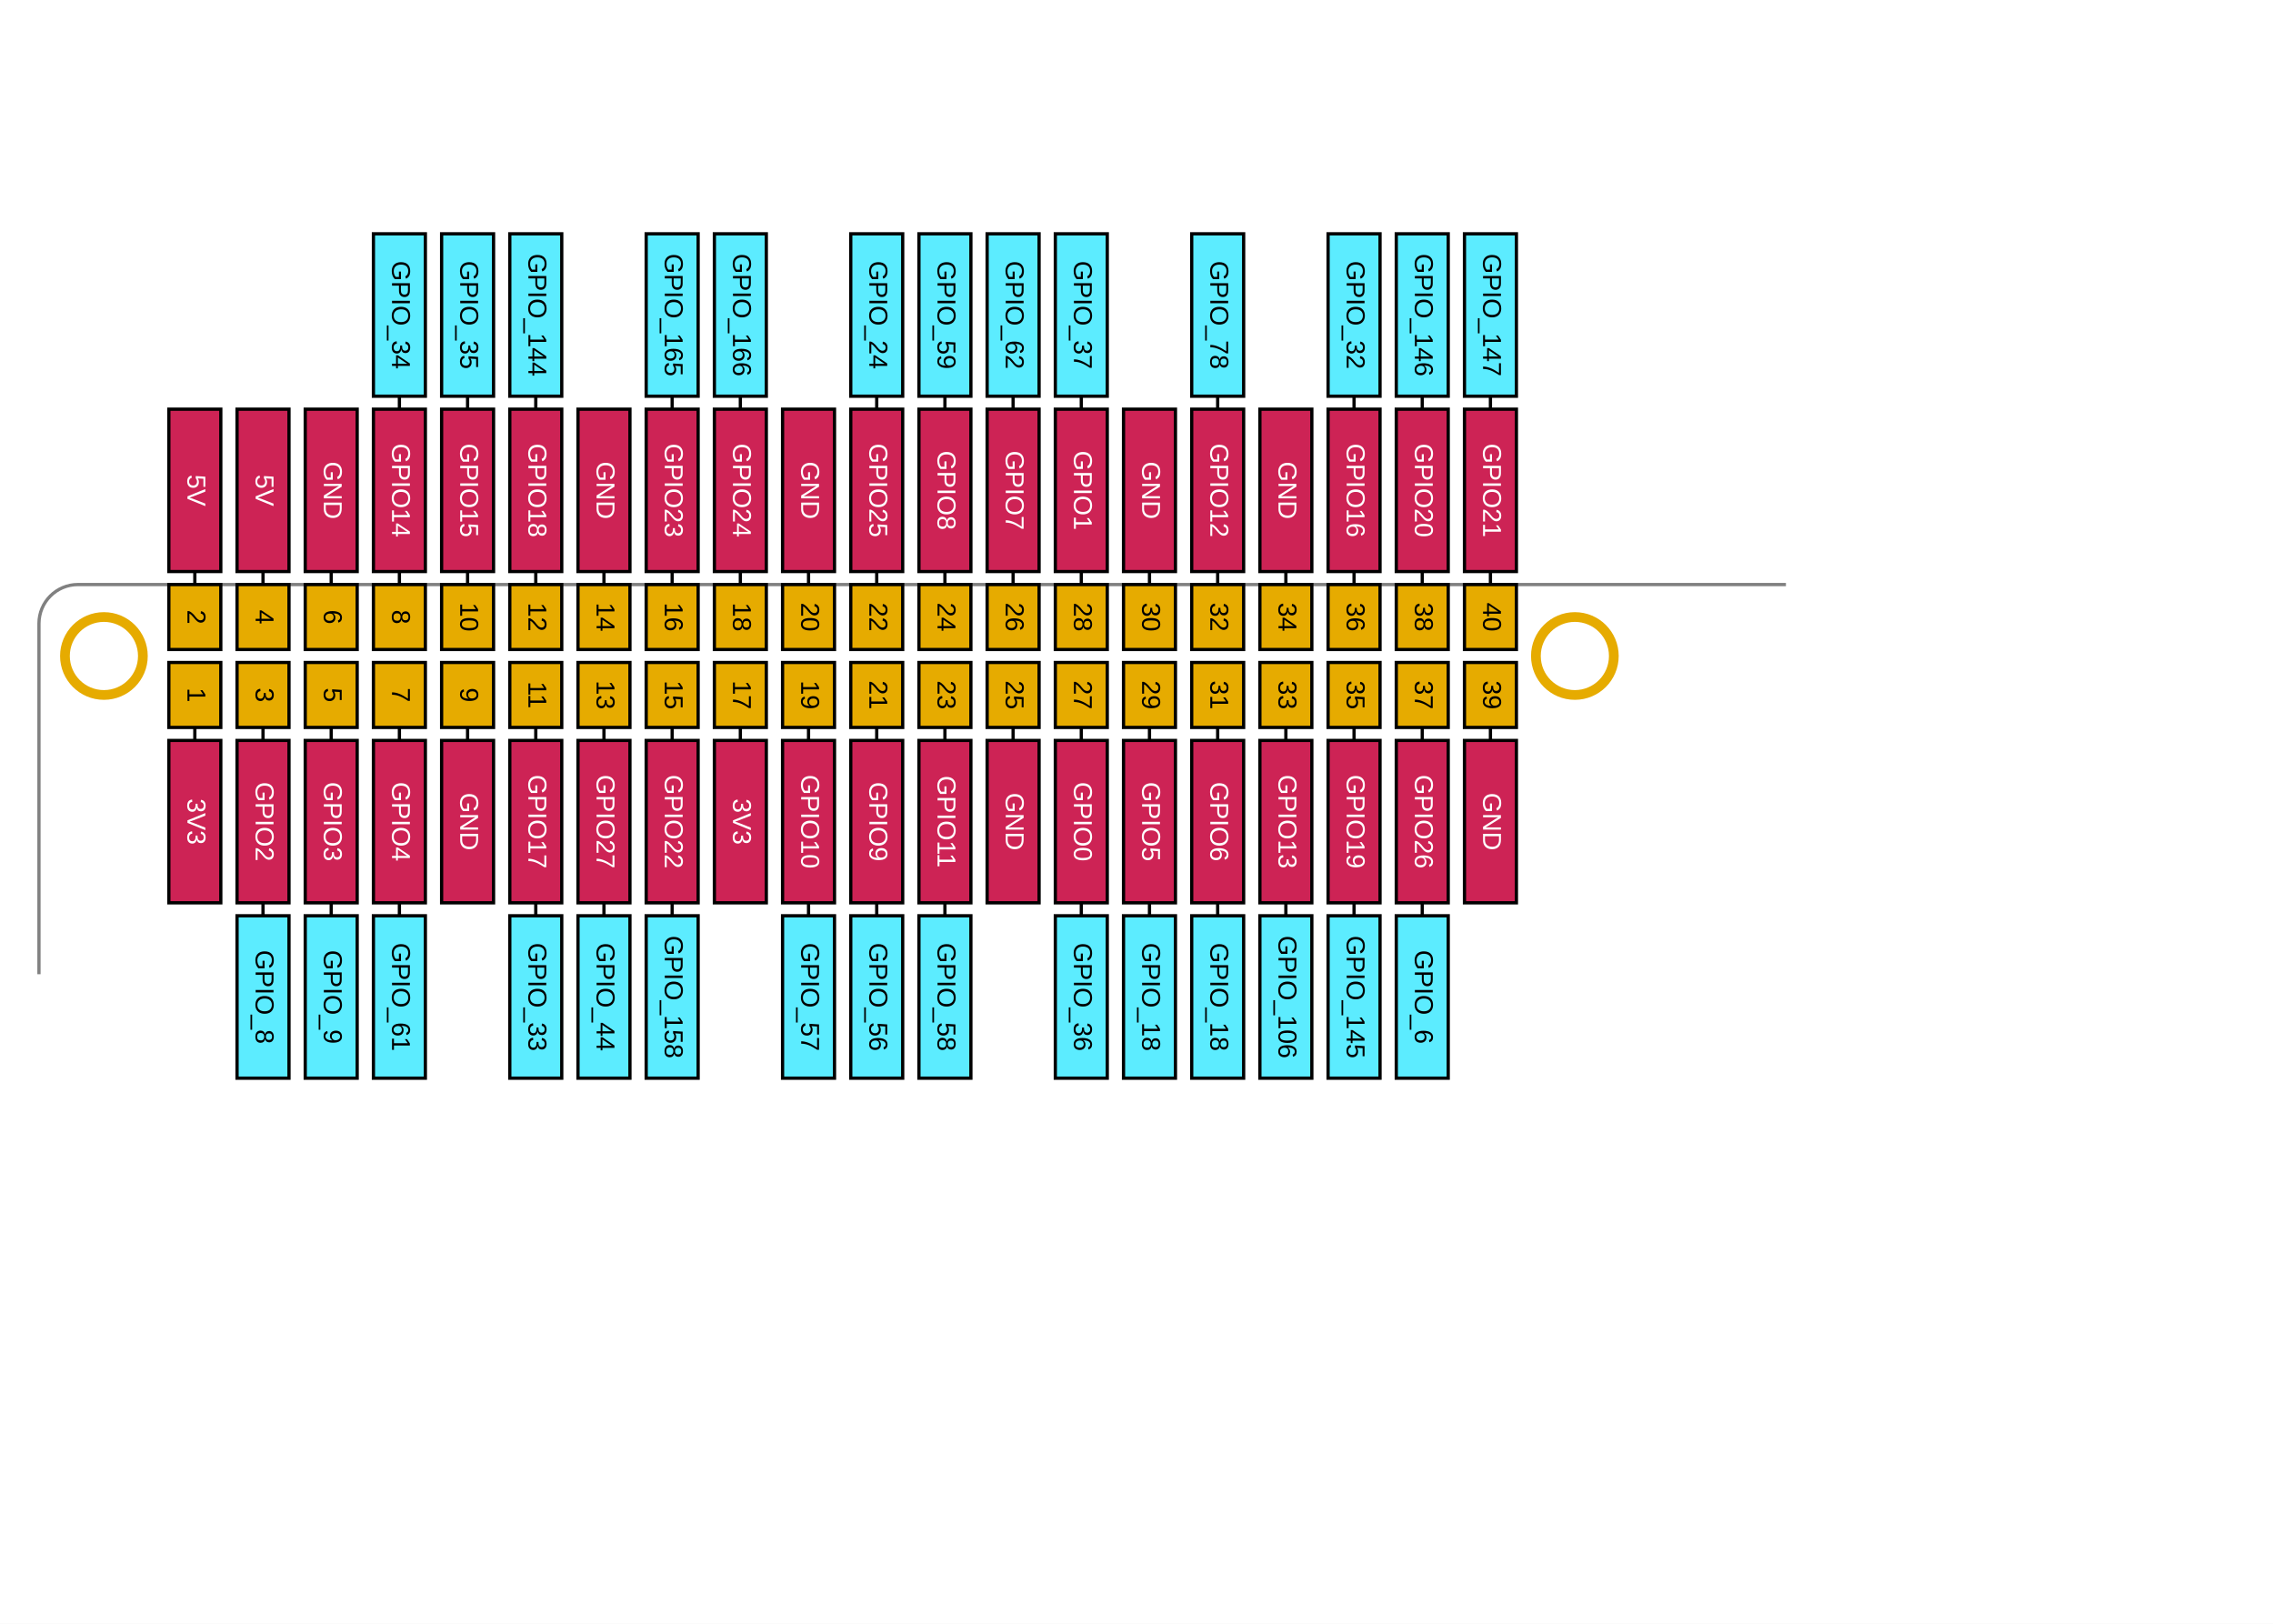
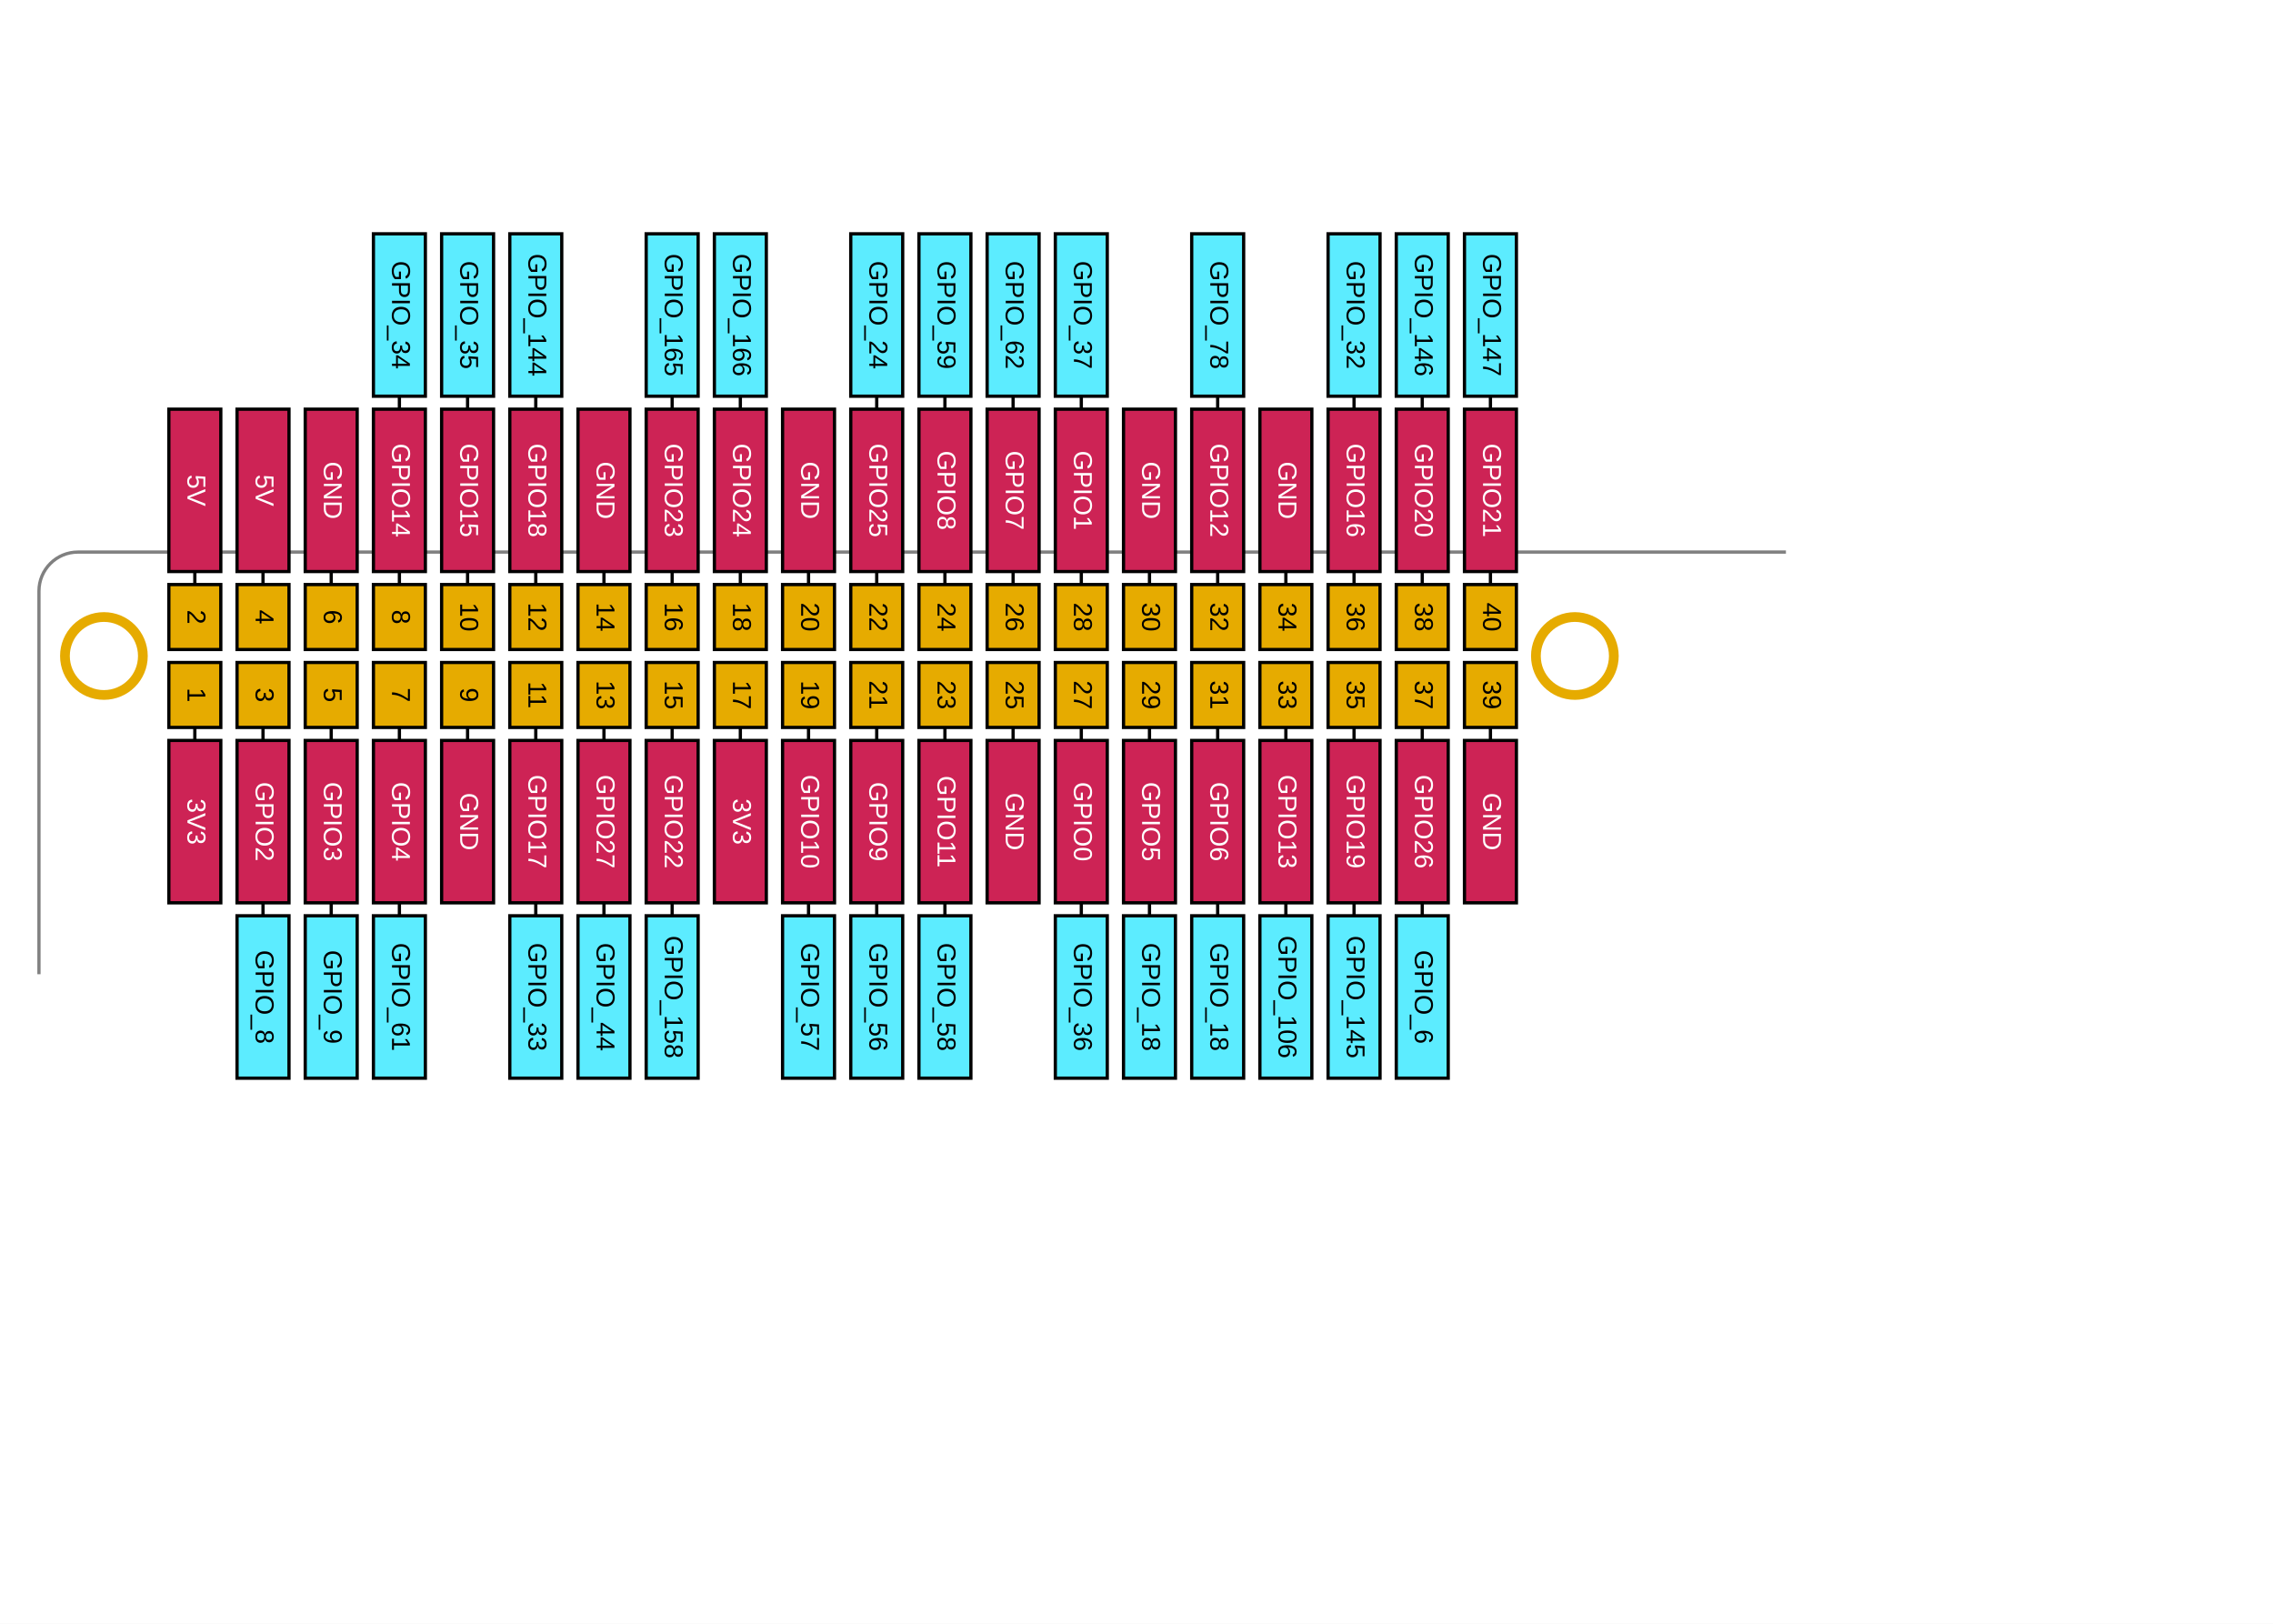
<svg xmlns="http://www.w3.org/2000/svg" width="700" height="500">
  <rect x="0" y="0" width="700" height="500" fill="white">
  </rect>
  <circle cx="32" cy="202" r="12" fill="white" stroke="#E6AB00" stroke-width="3">
  </circle>
  <circle cx="485" cy="202" r="12" fill="white" stroke="#E6AB00" stroke-width="3">
  </circle>
-   <path d="M12 300 L12 192 A12 12 0 0 1 24 180 L550 180" fill="none" stroke="#808080" stroke-width="1">
+   <path d="M12 300 L12 182 A12 12 0 0 1 24 170 L550 170" fill="none" stroke="#808080" stroke-width="1">
  </path>
  <g transform="translate(60,204) rotate(90) ">
    <line x1="0" y1="0" x2="0" y2="0" stroke="black" stroke-width="1">
    </line>
    <rect x="0" y="-8" width="20" height="16" stroke="black" fill="#E6AB00">
    </rect>
    <text x="10" y="0" text-anchor="middle" dominant-baseline="middle" font-family="Arial, Helvetica, sans-serif" font-size="8px" fill="black">
1    </text>
    <line x1="20" y1="0" x2="24" y2="0" stroke="black" stroke-width="1">
    </line>
    <rect x="24" y="-8" width="50" height="16" stroke="black" fill="#CD2355">
    </rect>
    <text x="49" y="0" text-anchor="middle" dominant-baseline="middle" font-family="Arial, Helvetica, sans-serif" font-size="8px" fill="white">
3V3    </text>
  </g>
  <g transform="translate(81,204) rotate(90) ">
    <line x1="0" y1="0" x2="0" y2="0" stroke="black" stroke-width="1">
    </line>
    <rect x="0" y="-8" width="20" height="16" stroke="black" fill="#E6AB00">
    </rect>
    <text x="10" y="0" text-anchor="middle" dominant-baseline="middle" font-family="Arial, Helvetica, sans-serif" font-size="8px" fill="black">
3    </text>
    <line x1="20" y1="0" x2="24" y2="0" stroke="black" stroke-width="1">
    </line>
    <rect x="24" y="-8" width="50" height="16" stroke="black" fill="#CD2355">
    </rect>
    <text x="49" y="0" text-anchor="middle" dominant-baseline="middle" font-family="Arial, Helvetica, sans-serif" font-size="8px" fill="white">
GPIO2    </text>
    <line x1="74" y1="0" x2="78" y2="0" stroke="black" stroke-width="1">
    </line>
    <rect x="78" y="-8" width="50" height="16" stroke="black" fill="#5CECFF">
    </rect>
    <text x="103" y="0" text-anchor="middle" dominant-baseline="middle" font-family="Arial, Helvetica, sans-serif" font-size="8px" fill="black">
GPIO_8    </text>
  </g>
  <g transform="translate(102,204) rotate(90) ">
    <line x1="0" y1="0" x2="0" y2="0" stroke="black" stroke-width="1">
    </line>
    <rect x="0" y="-8" width="20" height="16" stroke="black" fill="#E6AB00">
    </rect>
    <text x="10" y="0" text-anchor="middle" dominant-baseline="middle" font-family="Arial, Helvetica, sans-serif" font-size="8px" fill="black">
5    </text>
    <line x1="20" y1="0" x2="24" y2="0" stroke="black" stroke-width="1">
    </line>
    <rect x="24" y="-8" width="50" height="16" stroke="black" fill="#CD2355">
    </rect>
    <text x="49" y="0" text-anchor="middle" dominant-baseline="middle" font-family="Arial, Helvetica, sans-serif" font-size="8px" fill="white">
GPIO3    </text>
    <line x1="74" y1="0" x2="78" y2="0" stroke="black" stroke-width="1">
    </line>
    <rect x="78" y="-8" width="50" height="16" stroke="black" fill="#5CECFF">
    </rect>
    <text x="103" y="0" text-anchor="middle" dominant-baseline="middle" font-family="Arial, Helvetica, sans-serif" font-size="8px" fill="black">
GPIO_9    </text>
  </g>
  <g transform="translate(123,204) rotate(90) ">
    <line x1="0" y1="0" x2="0" y2="0" stroke="black" stroke-width="1">
    </line>
    <rect x="0" y="-8" width="20" height="16" stroke="black" fill="#E6AB00">
    </rect>
    <text x="10" y="0" text-anchor="middle" dominant-baseline="middle" font-family="Arial, Helvetica, sans-serif" font-size="8px" fill="black">
7    </text>
    <line x1="20" y1="0" x2="24" y2="0" stroke="black" stroke-width="1">
    </line>
    <rect x="24" y="-8" width="50" height="16" stroke="black" fill="#CD2355">
    </rect>
    <text x="49" y="0" text-anchor="middle" dominant-baseline="middle" font-family="Arial, Helvetica, sans-serif" font-size="8px" fill="white">
GPIO4    </text>
    <line x1="74" y1="0" x2="78" y2="0" stroke="black" stroke-width="1">
    </line>
    <rect x="78" y="-8" width="50" height="16" stroke="black" fill="#5CECFF">
    </rect>
    <text x="103" y="0" text-anchor="middle" dominant-baseline="middle" font-family="Arial, Helvetica, sans-serif" font-size="8px" fill="black">
GPIO_61    </text>
  </g>
  <g transform="translate(144,204) rotate(90) ">
    <line x1="0" y1="0" x2="0" y2="0" stroke="black" stroke-width="1">
    </line>
    <rect x="0" y="-8" width="20" height="16" stroke="black" fill="#E6AB00">
    </rect>
    <text x="10" y="0" text-anchor="middle" dominant-baseline="middle" font-family="Arial, Helvetica, sans-serif" font-size="8px" fill="black">
9    </text>
    <line x1="20" y1="0" x2="24" y2="0" stroke="black" stroke-width="1">
    </line>
    <rect x="24" y="-8" width="50" height="16" stroke="black" fill="#CD2355">
    </rect>
    <text x="49" y="0" text-anchor="middle" dominant-baseline="middle" font-family="Arial, Helvetica, sans-serif" font-size="8px" fill="white">
GND    </text>
  </g>
  <g transform="translate(165,204) rotate(90) ">
    <line x1="0" y1="0" x2="0" y2="0" stroke="black" stroke-width="1">
    </line>
    <rect x="0" y="-8" width="20" height="16" stroke="black" fill="#E6AB00">
    </rect>
    <text x="10" y="0" text-anchor="middle" dominant-baseline="middle" font-family="Arial, Helvetica, sans-serif" font-size="8px" fill="black">
11    </text>
    <line x1="20" y1="0" x2="24" y2="0" stroke="black" stroke-width="1">
    </line>
    <rect x="24" y="-8" width="50" height="16" stroke="black" fill="#CD2355">
    </rect>
    <text x="49" y="0" text-anchor="middle" dominant-baseline="middle" font-family="Arial, Helvetica, sans-serif" font-size="8px" fill="white">
GPIO17    </text>
    <line x1="74" y1="0" x2="78" y2="0" stroke="black" stroke-width="1">
    </line>
    <rect x="78" y="-8" width="50" height="16" stroke="black" fill="#5CECFF">
    </rect>
    <text x="103" y="0" text-anchor="middle" dominant-baseline="middle" font-family="Arial, Helvetica, sans-serif" font-size="8px" fill="black">
GPIO_33    </text>
  </g>
  <g transform="translate(186,204) rotate(90) ">
    <line x1="0" y1="0" x2="0" y2="0" stroke="black" stroke-width="1">
    </line>
    <rect x="0" y="-8" width="20" height="16" stroke="black" fill="#E6AB00">
    </rect>
    <text x="10" y="0" text-anchor="middle" dominant-baseline="middle" font-family="Arial, Helvetica, sans-serif" font-size="8px" fill="black">
13    </text>
    <line x1="20" y1="0" x2="24" y2="0" stroke="black" stroke-width="1">
    </line>
    <rect x="24" y="-8" width="50" height="16" stroke="black" fill="#CD2355">
    </rect>
    <text x="49" y="0" text-anchor="middle" dominant-baseline="middle" font-family="Arial, Helvetica, sans-serif" font-size="8px" fill="white">
GPIO27    </text>
    <line x1="74" y1="0" x2="78" y2="0" stroke="black" stroke-width="1">
    </line>
    <rect x="78" y="-8" width="50" height="16" stroke="black" fill="#5CECFF">
    </rect>
    <text x="103" y="0" text-anchor="middle" dominant-baseline="middle" font-family="Arial, Helvetica, sans-serif" font-size="8px" fill="black">
GPIO_44    </text>
  </g>
  <g transform="translate(207,204) rotate(90) ">
    <line x1="0" y1="0" x2="0" y2="0" stroke="black" stroke-width="1">
    </line>
    <rect x="0" y="-8" width="20" height="16" stroke="black" fill="#E6AB00">
    </rect>
    <text x="10" y="0" text-anchor="middle" dominant-baseline="middle" font-family="Arial, Helvetica, sans-serif" font-size="8px" fill="black">
15    </text>
    <line x1="20" y1="0" x2="24" y2="0" stroke="black" stroke-width="1">
    </line>
    <rect x="24" y="-8" width="50" height="16" stroke="black" fill="#CD2355">
    </rect>
    <text x="49" y="0" text-anchor="middle" dominant-baseline="middle" font-family="Arial, Helvetica, sans-serif" font-size="8px" fill="white">
GPIO22    </text>
    <line x1="74" y1="0" x2="78" y2="0" stroke="black" stroke-width="1">
    </line>
    <rect x="78" y="-8" width="50" height="16" stroke="black" fill="#5CECFF">
    </rect>
    <text x="103" y="0" text-anchor="middle" dominant-baseline="middle" font-family="Arial, Helvetica, sans-serif" font-size="8px" fill="black">
GPIO_158    </text>
  </g>
  <g transform="translate(228,204) rotate(90) ">
    <line x1="0" y1="0" x2="0" y2="0" stroke="black" stroke-width="1">
    </line>
    <rect x="0" y="-8" width="20" height="16" stroke="black" fill="#E6AB00">
    </rect>
    <text x="10" y="0" text-anchor="middle" dominant-baseline="middle" font-family="Arial, Helvetica, sans-serif" font-size="8px" fill="black">
17    </text>
    <line x1="20" y1="0" x2="24" y2="0" stroke="black" stroke-width="1">
    </line>
    <rect x="24" y="-8" width="50" height="16" stroke="black" fill="#CD2355">
    </rect>
    <text x="49" y="0" text-anchor="middle" dominant-baseline="middle" font-family="Arial, Helvetica, sans-serif" font-size="8px" fill="white">
3V3    </text>
  </g>
  <g transform="translate(249,204) rotate(90) ">
    <line x1="0" y1="0" x2="0" y2="0" stroke="black" stroke-width="1">
    </line>
    <rect x="0" y="-8" width="20" height="16" stroke="black" fill="#E6AB00">
    </rect>
    <text x="10" y="0" text-anchor="middle" dominant-baseline="middle" font-family="Arial, Helvetica, sans-serif" font-size="8px" fill="black">
19    </text>
    <line x1="20" y1="0" x2="24" y2="0" stroke="black" stroke-width="1">
    </line>
    <rect x="24" y="-8" width="50" height="16" stroke="black" fill="#CD2355">
    </rect>
    <text x="49" y="0" text-anchor="middle" dominant-baseline="middle" font-family="Arial, Helvetica, sans-serif" font-size="8px" fill="white">
GPIO10    </text>
    <line x1="74" y1="0" x2="78" y2="0" stroke="black" stroke-width="1">
    </line>
    <rect x="78" y="-8" width="50" height="16" stroke="black" fill="#5CECFF">
    </rect>
    <text x="103" y="0" text-anchor="middle" dominant-baseline="middle" font-family="Arial, Helvetica, sans-serif" font-size="8px" fill="black">
GPIO_57    </text>
  </g>
  <g transform="translate(270,204) rotate(90) ">
    <line x1="0" y1="0" x2="0" y2="0" stroke="black" stroke-width="1">
    </line>
    <rect x="0" y="-8" width="20" height="16" stroke="black" fill="#E6AB00">
    </rect>
    <text x="10" y="0" text-anchor="middle" dominant-baseline="middle" font-family="Arial, Helvetica, sans-serif" font-size="8px" fill="black">
21    </text>
    <line x1="20" y1="0" x2="24" y2="0" stroke="black" stroke-width="1">
    </line>
    <rect x="24" y="-8" width="50" height="16" stroke="black" fill="#CD2355">
    </rect>
    <text x="49" y="0" text-anchor="middle" dominant-baseline="middle" font-family="Arial, Helvetica, sans-serif" font-size="8px" fill="white">
GPIO9    </text>
    <line x1="74" y1="0" x2="78" y2="0" stroke="black" stroke-width="1">
    </line>
    <rect x="78" y="-8" width="50" height="16" stroke="black" fill="#5CECFF">
    </rect>
    <text x="103" y="0" text-anchor="middle" dominant-baseline="middle" font-family="Arial, Helvetica, sans-serif" font-size="8px" fill="black">
GPIO_56    </text>
  </g>
  <g transform="translate(291,204) rotate(90) ">
    <line x1="0" y1="0" x2="0" y2="0" stroke="black" stroke-width="1">
    </line>
    <rect x="0" y="-8" width="20" height="16" stroke="black" fill="#E6AB00">
    </rect>
    <text x="10" y="0" text-anchor="middle" dominant-baseline="middle" font-family="Arial, Helvetica, sans-serif" font-size="8px" fill="black">
23    </text>
    <line x1="20" y1="0" x2="24" y2="0" stroke="black" stroke-width="1">
    </line>
    <rect x="24" y="-8" width="50" height="16" stroke="black" fill="#CD2355">
    </rect>
    <text x="49" y="0" text-anchor="middle" dominant-baseline="middle" font-family="Arial, Helvetica, sans-serif" font-size="8px" fill="white">
GPIO11    </text>
    <line x1="74" y1="0" x2="78" y2="0" stroke="black" stroke-width="1">
    </line>
    <rect x="78" y="-8" width="50" height="16" stroke="black" fill="#5CECFF">
    </rect>
    <text x="103" y="0" text-anchor="middle" dominant-baseline="middle" font-family="Arial, Helvetica, sans-serif" font-size="8px" fill="black">
GPIO_58    </text>
  </g>
  <g transform="translate(312,204) rotate(90) ">
    <line x1="0" y1="0" x2="0" y2="0" stroke="black" stroke-width="1">
    </line>
    <rect x="0" y="-8" width="20" height="16" stroke="black" fill="#E6AB00">
    </rect>
    <text x="10" y="0" text-anchor="middle" dominant-baseline="middle" font-family="Arial, Helvetica, sans-serif" font-size="8px" fill="black">
25    </text>
    <line x1="20" y1="0" x2="24" y2="0" stroke="black" stroke-width="1">
    </line>
    <rect x="24" y="-8" width="50" height="16" stroke="black" fill="#CD2355">
    </rect>
    <text x="49" y="0" text-anchor="middle" dominant-baseline="middle" font-family="Arial, Helvetica, sans-serif" font-size="8px" fill="white">
GND    </text>
  </g>
  <g transform="translate(333,204) rotate(90) ">
    <line x1="0" y1="0" x2="0" y2="0" stroke="black" stroke-width="1">
    </line>
    <rect x="0" y="-8" width="20" height="16" stroke="black" fill="#E6AB00">
    </rect>
    <text x="10" y="0" text-anchor="middle" dominant-baseline="middle" font-family="Arial, Helvetica, sans-serif" font-size="8px" fill="black">
27    </text>
    <line x1="20" y1="0" x2="24" y2="0" stroke="black" stroke-width="1">
    </line>
    <rect x="24" y="-8" width="50" height="16" stroke="black" fill="#CD2355">
    </rect>
    <text x="49" y="0" text-anchor="middle" dominant-baseline="middle" font-family="Arial, Helvetica, sans-serif" font-size="8px" fill="white">
GPIO0    </text>
    <line x1="74" y1="0" x2="78" y2="0" stroke="black" stroke-width="1">
    </line>
    <rect x="78" y="-8" width="50" height="16" stroke="black" fill="#5CECFF">
    </rect>
    <text x="103" y="0" text-anchor="middle" dominant-baseline="middle" font-family="Arial, Helvetica, sans-serif" font-size="8px" fill="black">
GPIO_36    </text>
  </g>
  <g transform="translate(354,204) rotate(90) ">
    <line x1="0" y1="0" x2="0" y2="0" stroke="black" stroke-width="1">
    </line>
    <rect x="0" y="-8" width="20" height="16" stroke="black" fill="#E6AB00">
    </rect>
    <text x="10" y="0" text-anchor="middle" dominant-baseline="middle" font-family="Arial, Helvetica, sans-serif" font-size="8px" fill="black">
29    </text>
    <line x1="20" y1="0" x2="24" y2="0" stroke="black" stroke-width="1">
    </line>
    <rect x="24" y="-8" width="50" height="16" stroke="black" fill="#CD2355">
    </rect>
    <text x="49" y="0" text-anchor="middle" dominant-baseline="middle" font-family="Arial, Helvetica, sans-serif" font-size="8px" fill="white">
GPIO5    </text>
    <line x1="74" y1="0" x2="78" y2="0" stroke="black" stroke-width="1">
    </line>
    <rect x="78" y="-8" width="50" height="16" stroke="black" fill="#5CECFF">
    </rect>
    <text x="103" y="0" text-anchor="middle" dominant-baseline="middle" font-family="Arial, Helvetica, sans-serif" font-size="8px" fill="black">
GPIO_18    </text>
  </g>
  <g transform="translate(375,204) rotate(90) ">
    <line x1="0" y1="0" x2="0" y2="0" stroke="black" stroke-width="1">
    </line>
    <rect x="0" y="-8" width="20" height="16" stroke="black" fill="#E6AB00">
    </rect>
    <text x="10" y="0" text-anchor="middle" dominant-baseline="middle" font-family="Arial, Helvetica, sans-serif" font-size="8px" fill="black">
31    </text>
    <line x1="20" y1="0" x2="24" y2="0" stroke="black" stroke-width="1">
    </line>
    <rect x="24" y="-8" width="50" height="16" stroke="black" fill="#CD2355">
    </rect>
    <text x="49" y="0" text-anchor="middle" dominant-baseline="middle" font-family="Arial, Helvetica, sans-serif" font-size="8px" fill="white">
GPIO6    </text>
    <line x1="74" y1="0" x2="78" y2="0" stroke="black" stroke-width="1">
    </line>
    <rect x="78" y="-8" width="50" height="16" stroke="black" fill="#5CECFF">
    </rect>
    <text x="103" y="0" text-anchor="middle" dominant-baseline="middle" font-family="Arial, Helvetica, sans-serif" font-size="8px" fill="black">
GPIO_18    </text>
  </g>
  <g transform="translate(396,204) rotate(90) ">
    <line x1="0" y1="0" x2="0" y2="0" stroke="black" stroke-width="1">
    </line>
    <rect x="0" y="-8" width="20" height="16" stroke="black" fill="#E6AB00">
    </rect>
    <text x="10" y="0" text-anchor="middle" dominant-baseline="middle" font-family="Arial, Helvetica, sans-serif" font-size="8px" fill="black">
33    </text>
    <line x1="20" y1="0" x2="24" y2="0" stroke="black" stroke-width="1">
    </line>
    <rect x="24" y="-8" width="50" height="16" stroke="black" fill="#CD2355">
    </rect>
    <text x="49" y="0" text-anchor="middle" dominant-baseline="middle" font-family="Arial, Helvetica, sans-serif" font-size="8px" fill="white">
GPIO13    </text>
    <line x1="74" y1="0" x2="78" y2="0" stroke="black" stroke-width="1">
    </line>
    <rect x="78" y="-8" width="50" height="16" stroke="black" fill="#5CECFF">
    </rect>
    <text x="103" y="0" text-anchor="middle" dominant-baseline="middle" font-family="Arial, Helvetica, sans-serif" font-size="8px" fill="black">
GPIO_106    </text>
  </g>
  <g transform="translate(417,204) rotate(90) ">
    <line x1="0" y1="0" x2="0" y2="0" stroke="black" stroke-width="1">
    </line>
    <rect x="0" y="-8" width="20" height="16" stroke="black" fill="#E6AB00">
    </rect>
    <text x="10" y="0" text-anchor="middle" dominant-baseline="middle" font-family="Arial, Helvetica, sans-serif" font-size="8px" fill="black">
35    </text>
    <line x1="20" y1="0" x2="24" y2="0" stroke="black" stroke-width="1">
    </line>
    <rect x="24" y="-8" width="50" height="16" stroke="black" fill="#CD2355">
    </rect>
    <text x="49" y="0" text-anchor="middle" dominant-baseline="middle" font-family="Arial, Helvetica, sans-serif" font-size="8px" fill="white">
GPIO19    </text>
    <line x1="74" y1="0" x2="78" y2="0" stroke="black" stroke-width="1">
    </line>
    <rect x="78" y="-8" width="50" height="16" stroke="black" fill="#5CECFF">
    </rect>
    <text x="103" y="0" text-anchor="middle" dominant-baseline="middle" font-family="Arial, Helvetica, sans-serif" font-size="8px" fill="black">
GPIO_145    </text>
  </g>
  <g transform="translate(438,204) rotate(90) ">
    <line x1="0" y1="0" x2="0" y2="0" stroke="black" stroke-width="1">
    </line>
    <rect x="0" y="-8" width="20" height="16" stroke="black" fill="#E6AB00">
    </rect>
    <text x="10" y="0" text-anchor="middle" dominant-baseline="middle" font-family="Arial, Helvetica, sans-serif" font-size="8px" fill="black">
37    </text>
    <line x1="20" y1="0" x2="24" y2="0" stroke="black" stroke-width="1">
    </line>
    <rect x="24" y="-8" width="50" height="16" stroke="black" fill="#CD2355">
    </rect>
    <text x="49" y="0" text-anchor="middle" dominant-baseline="middle" font-family="Arial, Helvetica, sans-serif" font-size="8px" fill="white">
GPIO26    </text>
    <line x1="74" y1="0" x2="78" y2="0" stroke="black" stroke-width="1">
    </line>
    <rect x="78" y="-8" width="50" height="16" stroke="black" fill="#5CECFF">
    </rect>
    <text x="103" y="0" text-anchor="middle" dominant-baseline="middle" font-family="Arial, Helvetica, sans-serif" font-size="8px" fill="black">
GPIO_6    </text>
  </g>
  <g transform="translate(459,204) rotate(90) ">
    <line x1="0" y1="0" x2="0" y2="0" stroke="black" stroke-width="1">
    </line>
    <rect x="0" y="-8" width="20" height="16" stroke="black" fill="#E6AB00">
    </rect>
    <text x="10" y="0" text-anchor="middle" dominant-baseline="middle" font-family="Arial, Helvetica, sans-serif" font-size="8px" fill="black">
39    </text>
    <line x1="20" y1="0" x2="24" y2="0" stroke="black" stroke-width="1">
    </line>
    <rect x="24" y="-8" width="50" height="16" stroke="black" fill="#CD2355">
    </rect>
    <text x="49" y="0" text-anchor="middle" dominant-baseline="middle" font-family="Arial, Helvetica, sans-serif" font-size="8px" fill="white">
GND    </text>
  </g>
  <g transform="translate(60,200) rotate(90) ">
    <line x1="0" y1="0" x2="0" y2="0" stroke="black" stroke-width="1">
    </line>
    <rect x="-20" y="-8" width="20" height="16" stroke="black" fill="#E6AB00">
    </rect>
    <text x="-10" y="0" text-anchor="middle" dominant-baseline="middle" font-family="Arial, Helvetica, sans-serif" font-size="8px" fill="black">
2    </text>
    <line x1="-20" y1="0" x2="-24" y2="0" stroke="black" stroke-width="1">
    </line>
    <rect x="-74" y="-8" width="50" height="16" stroke="black" fill="#CD2355">
    </rect>
    <text x="-49" y="0" text-anchor="middle" dominant-baseline="middle" font-family="Arial, Helvetica, sans-serif" font-size="8px" fill="white">
5V    </text>
  </g>
  <g transform="translate(81,200) rotate(90) ">
    <line x1="0" y1="0" x2="0" y2="0" stroke="black" stroke-width="1">
    </line>
    <rect x="-20" y="-8" width="20" height="16" stroke="black" fill="#E6AB00">
    </rect>
    <text x="-10" y="0" text-anchor="middle" dominant-baseline="middle" font-family="Arial, Helvetica, sans-serif" font-size="8px" fill="black">
4    </text>
    <line x1="-20" y1="0" x2="-24" y2="0" stroke="black" stroke-width="1">
    </line>
    <rect x="-74" y="-8" width="50" height="16" stroke="black" fill="#CD2355">
    </rect>
    <text x="-49" y="0" text-anchor="middle" dominant-baseline="middle" font-family="Arial, Helvetica, sans-serif" font-size="8px" fill="white">
5V    </text>
  </g>
  <g transform="translate(102,200) rotate(90) ">
    <line x1="0" y1="0" x2="0" y2="0" stroke="black" stroke-width="1">
    </line>
    <rect x="-20" y="-8" width="20" height="16" stroke="black" fill="#E6AB00">
    </rect>
    <text x="-10" y="0" text-anchor="middle" dominant-baseline="middle" font-family="Arial, Helvetica, sans-serif" font-size="8px" fill="black">
6    </text>
    <line x1="-20" y1="0" x2="-24" y2="0" stroke="black" stroke-width="1">
    </line>
    <rect x="-74" y="-8" width="50" height="16" stroke="black" fill="#CD2355">
    </rect>
    <text x="-49" y="0" text-anchor="middle" dominant-baseline="middle" font-family="Arial, Helvetica, sans-serif" font-size="8px" fill="white">
GND    </text>
  </g>
  <g transform="translate(123,200) rotate(90) ">
    <line x1="0" y1="0" x2="0" y2="0" stroke="black" stroke-width="1">
    </line>
    <rect x="-20" y="-8" width="20" height="16" stroke="black" fill="#E6AB00">
    </rect>
    <text x="-10" y="0" text-anchor="middle" dominant-baseline="middle" font-family="Arial, Helvetica, sans-serif" font-size="8px" fill="black">
8    </text>
    <line x1="-20" y1="0" x2="-24" y2="0" stroke="black" stroke-width="1">
    </line>
    <rect x="-74" y="-8" width="50" height="16" stroke="black" fill="#CD2355">
    </rect>
    <text x="-49" y="0" text-anchor="middle" dominant-baseline="middle" font-family="Arial, Helvetica, sans-serif" font-size="8px" fill="white">
GPIO14    </text>
    <line x1="-74" y1="0" x2="-78" y2="0" stroke="black" stroke-width="1">
    </line>
    <rect x="-128" y="-8" width="50" height="16" stroke="black" fill="#5CECFF">
    </rect>
    <text x="-103" y="0" text-anchor="middle" dominant-baseline="middle" font-family="Arial, Helvetica, sans-serif" font-size="8px" fill="black">
GPIO_34    </text>
  </g>
  <g transform="translate(144,200) rotate(90) ">
    <line x1="0" y1="0" x2="0" y2="0" stroke="black" stroke-width="1">
    </line>
    <rect x="-20" y="-8" width="20" height="16" stroke="black" fill="#E6AB00">
    </rect>
    <text x="-10" y="0" text-anchor="middle" dominant-baseline="middle" font-family="Arial, Helvetica, sans-serif" font-size="8px" fill="black">
10    </text>
    <line x1="-20" y1="0" x2="-24" y2="0" stroke="black" stroke-width="1">
    </line>
    <rect x="-74" y="-8" width="50" height="16" stroke="black" fill="#CD2355">
    </rect>
    <text x="-49" y="0" text-anchor="middle" dominant-baseline="middle" font-family="Arial, Helvetica, sans-serif" font-size="8px" fill="white">
GPIO15    </text>
    <line x1="-74" y1="0" x2="-78" y2="0" stroke="black" stroke-width="1">
    </line>
    <rect x="-128" y="-8" width="50" height="16" stroke="black" fill="#5CECFF">
    </rect>
    <text x="-103" y="0" text-anchor="middle" dominant-baseline="middle" font-family="Arial, Helvetica, sans-serif" font-size="8px" fill="black">
GPIO_35    </text>
  </g>
  <g transform="translate(165,200) rotate(90) ">
    <line x1="0" y1="0" x2="0" y2="0" stroke="black" stroke-width="1">
    </line>
    <rect x="-20" y="-8" width="20" height="16" stroke="black" fill="#E6AB00">
    </rect>
    <text x="-10" y="0" text-anchor="middle" dominant-baseline="middle" font-family="Arial, Helvetica, sans-serif" font-size="8px" fill="black">
12    </text>
    <line x1="-20" y1="0" x2="-24" y2="0" stroke="black" stroke-width="1">
    </line>
    <rect x="-74" y="-8" width="50" height="16" stroke="black" fill="#CD2355">
    </rect>
    <text x="-49" y="0" text-anchor="middle" dominant-baseline="middle" font-family="Arial, Helvetica, sans-serif" font-size="8px" fill="white">
GPIO18    </text>
    <line x1="-74" y1="0" x2="-78" y2="0" stroke="black" stroke-width="1">
    </line>
    <rect x="-128" y="-8" width="50" height="16" stroke="black" fill="#5CECFF">
    </rect>
    <text x="-103" y="0" text-anchor="middle" dominant-baseline="middle" font-family="Arial, Helvetica, sans-serif" font-size="8px" fill="black">
GPIO_144    </text>
  </g>
  <g transform="translate(186,200) rotate(90) ">
    <line x1="0" y1="0" x2="0" y2="0" stroke="black" stroke-width="1">
    </line>
    <rect x="-20" y="-8" width="20" height="16" stroke="black" fill="#E6AB00">
    </rect>
    <text x="-10" y="0" text-anchor="middle" dominant-baseline="middle" font-family="Arial, Helvetica, sans-serif" font-size="8px" fill="black">
14    </text>
    <line x1="-20" y1="0" x2="-24" y2="0" stroke="black" stroke-width="1">
    </line>
    <rect x="-74" y="-8" width="50" height="16" stroke="black" fill="#CD2355">
    </rect>
    <text x="-49" y="0" text-anchor="middle" dominant-baseline="middle" font-family="Arial, Helvetica, sans-serif" font-size="8px" fill="white">
GND    </text>
  </g>
  <g transform="translate(207,200) rotate(90) ">
    <line x1="0" y1="0" x2="0" y2="0" stroke="black" stroke-width="1">
    </line>
    <rect x="-20" y="-8" width="20" height="16" stroke="black" fill="#E6AB00">
    </rect>
    <text x="-10" y="0" text-anchor="middle" dominant-baseline="middle" font-family="Arial, Helvetica, sans-serif" font-size="8px" fill="black">
16    </text>
    <line x1="-20" y1="0" x2="-24" y2="0" stroke="black" stroke-width="1">
    </line>
    <rect x="-74" y="-8" width="50" height="16" stroke="black" fill="#CD2355">
    </rect>
    <text x="-49" y="0" text-anchor="middle" dominant-baseline="middle" font-family="Arial, Helvetica, sans-serif" font-size="8px" fill="white">
GPIO23    </text>
    <line x1="-74" y1="0" x2="-78" y2="0" stroke="black" stroke-width="1">
    </line>
    <rect x="-128" y="-8" width="50" height="16" stroke="black" fill="#5CECFF">
    </rect>
    <text x="-103" y="0" text-anchor="middle" dominant-baseline="middle" font-family="Arial, Helvetica, sans-serif" font-size="8px" fill="black">
GPIO_165    </text>
  </g>
  <g transform="translate(228,200) rotate(90) ">
    <line x1="0" y1="0" x2="0" y2="0" stroke="black" stroke-width="1">
    </line>
    <rect x="-20" y="-8" width="20" height="16" stroke="black" fill="#E6AB00">
    </rect>
    <text x="-10" y="0" text-anchor="middle" dominant-baseline="middle" font-family="Arial, Helvetica, sans-serif" font-size="8px" fill="black">
18    </text>
    <line x1="-20" y1="0" x2="-24" y2="0" stroke="black" stroke-width="1">
    </line>
    <rect x="-74" y="-8" width="50" height="16" stroke="black" fill="#CD2355">
    </rect>
    <text x="-49" y="0" text-anchor="middle" dominant-baseline="middle" font-family="Arial, Helvetica, sans-serif" font-size="8px" fill="white">
GPIO24    </text>
    <line x1="-74" y1="0" x2="-78" y2="0" stroke="black" stroke-width="1">
    </line>
    <rect x="-128" y="-8" width="50" height="16" stroke="black" fill="#5CECFF">
    </rect>
    <text x="-103" y="0" text-anchor="middle" dominant-baseline="middle" font-family="Arial, Helvetica, sans-serif" font-size="8px" fill="black">
GPIO_166    </text>
  </g>
  <g transform="translate(249,200) rotate(90) ">
    <line x1="0" y1="0" x2="0" y2="0" stroke="black" stroke-width="1">
    </line>
    <rect x="-20" y="-8" width="20" height="16" stroke="black" fill="#E6AB00">
    </rect>
    <text x="-10" y="0" text-anchor="middle" dominant-baseline="middle" font-family="Arial, Helvetica, sans-serif" font-size="8px" fill="black">
20    </text>
    <line x1="-20" y1="0" x2="-24" y2="0" stroke="black" stroke-width="1">
    </line>
    <rect x="-74" y="-8" width="50" height="16" stroke="black" fill="#CD2355">
    </rect>
    <text x="-49" y="0" text-anchor="middle" dominant-baseline="middle" font-family="Arial, Helvetica, sans-serif" font-size="8px" fill="white">
GND    </text>
  </g>
  <g transform="translate(270,200) rotate(90) ">
    <line x1="0" y1="0" x2="0" y2="0" stroke="black" stroke-width="1">
    </line>
    <rect x="-20" y="-8" width="20" height="16" stroke="black" fill="#E6AB00">
    </rect>
    <text x="-10" y="0" text-anchor="middle" dominant-baseline="middle" font-family="Arial, Helvetica, sans-serif" font-size="8px" fill="black">
22    </text>
    <line x1="-20" y1="0" x2="-24" y2="0" stroke="black" stroke-width="1">
    </line>
    <rect x="-74" y="-8" width="50" height="16" stroke="black" fill="#CD2355">
    </rect>
    <text x="-49" y="0" text-anchor="middle" dominant-baseline="middle" font-family="Arial, Helvetica, sans-serif" font-size="8px" fill="white">
GPIO25    </text>
    <line x1="-74" y1="0" x2="-78" y2="0" stroke="black" stroke-width="1">
    </line>
    <rect x="-128" y="-8" width="50" height="16" stroke="black" fill="#5CECFF">
    </rect>
    <text x="-103" y="0" text-anchor="middle" dominant-baseline="middle" font-family="Arial, Helvetica, sans-serif" font-size="8px" fill="black">
GPIO_24    </text>
  </g>
  <g transform="translate(291,200) rotate(90) ">
    <line x1="0" y1="0" x2="0" y2="0" stroke="black" stroke-width="1">
    </line>
    <rect x="-20" y="-8" width="20" height="16" stroke="black" fill="#E6AB00">
    </rect>
    <text x="-10" y="0" text-anchor="middle" dominant-baseline="middle" font-family="Arial, Helvetica, sans-serif" font-size="8px" fill="black">
24    </text>
    <line x1="-20" y1="0" x2="-24" y2="0" stroke="black" stroke-width="1">
    </line>
    <rect x="-74" y="-8" width="50" height="16" stroke="black" fill="#CD2355">
    </rect>
    <text x="-49" y="0" text-anchor="middle" dominant-baseline="middle" font-family="Arial, Helvetica, sans-serif" font-size="8px" fill="white">
GPIO8    </text>
    <line x1="-74" y1="0" x2="-78" y2="0" stroke="black" stroke-width="1">
    </line>
    <rect x="-128" y="-8" width="50" height="16" stroke="black" fill="#5CECFF">
    </rect>
    <text x="-103" y="0" text-anchor="middle" dominant-baseline="middle" font-family="Arial, Helvetica, sans-serif" font-size="8px" fill="black">
GPIO_59    </text>
  </g>
  <g transform="translate(312,200) rotate(90) ">
    <line x1="0" y1="0" x2="0" y2="0" stroke="black" stroke-width="1">
    </line>
    <rect x="-20" y="-8" width="20" height="16" stroke="black" fill="#E6AB00">
    </rect>
    <text x="-10" y="0" text-anchor="middle" dominant-baseline="middle" font-family="Arial, Helvetica, sans-serif" font-size="8px" fill="black">
26    </text>
    <line x1="-20" y1="0" x2="-24" y2="0" stroke="black" stroke-width="1">
    </line>
    <rect x="-74" y="-8" width="50" height="16" stroke="black" fill="#CD2355">
    </rect>
    <text x="-49" y="0" text-anchor="middle" dominant-baseline="middle" font-family="Arial, Helvetica, sans-serif" font-size="8px" fill="white">
GPIO7    </text>
    <line x1="-74" y1="0" x2="-78" y2="0" stroke="black" stroke-width="1">
    </line>
    <rect x="-128" y="-8" width="50" height="16" stroke="black" fill="#5CECFF">
    </rect>
    <text x="-103" y="0" text-anchor="middle" dominant-baseline="middle" font-family="Arial, Helvetica, sans-serif" font-size="8px" fill="black">
GPIO_62    </text>
  </g>
  <g transform="translate(333,200) rotate(90) ">
    <line x1="0" y1="0" x2="0" y2="0" stroke="black" stroke-width="1">
    </line>
    <rect x="-20" y="-8" width="20" height="16" stroke="black" fill="#E6AB00">
    </rect>
    <text x="-10" y="0" text-anchor="middle" dominant-baseline="middle" font-family="Arial, Helvetica, sans-serif" font-size="8px" fill="black">
28    </text>
    <line x1="-20" y1="0" x2="-24" y2="0" stroke="black" stroke-width="1">
    </line>
    <rect x="-74" y="-8" width="50" height="16" stroke="black" fill="#CD2355">
    </rect>
    <text x="-49" y="0" text-anchor="middle" dominant-baseline="middle" font-family="Arial, Helvetica, sans-serif" font-size="8px" fill="white">
GPIO1    </text>
    <line x1="-74" y1="0" x2="-78" y2="0" stroke="black" stroke-width="1">
    </line>
    <rect x="-128" y="-8" width="50" height="16" stroke="black" fill="#5CECFF">
    </rect>
    <text x="-103" y="0" text-anchor="middle" dominant-baseline="middle" font-family="Arial, Helvetica, sans-serif" font-size="8px" fill="black">
GPIO_37    </text>
  </g>
  <g transform="translate(354,200) rotate(90) ">
    <line x1="0" y1="0" x2="0" y2="0" stroke="black" stroke-width="1">
    </line>
    <rect x="-20" y="-8" width="20" height="16" stroke="black" fill="#E6AB00">
    </rect>
    <text x="-10" y="0" text-anchor="middle" dominant-baseline="middle" font-family="Arial, Helvetica, sans-serif" font-size="8px" fill="black">
30    </text>
    <line x1="-20" y1="0" x2="-24" y2="0" stroke="black" stroke-width="1">
    </line>
    <rect x="-74" y="-8" width="50" height="16" stroke="black" fill="#CD2355">
    </rect>
    <text x="-49" y="0" text-anchor="middle" dominant-baseline="middle" font-family="Arial, Helvetica, sans-serif" font-size="8px" fill="white">
GND    </text>
  </g>
  <g transform="translate(375,200) rotate(90) ">
    <line x1="0" y1="0" x2="0" y2="0" stroke="black" stroke-width="1">
    </line>
    <rect x="-20" y="-8" width="20" height="16" stroke="black" fill="#E6AB00">
    </rect>
    <text x="-10" y="0" text-anchor="middle" dominant-baseline="middle" font-family="Arial, Helvetica, sans-serif" font-size="8px" fill="black">
32    </text>
    <line x1="-20" y1="0" x2="-24" y2="0" stroke="black" stroke-width="1">
    </line>
    <rect x="-74" y="-8" width="50" height="16" stroke="black" fill="#CD2355">
    </rect>
    <text x="-49" y="0" text-anchor="middle" dominant-baseline="middle" font-family="Arial, Helvetica, sans-serif" font-size="8px" fill="white">
GPIO12    </text>
    <line x1="-74" y1="0" x2="-78" y2="0" stroke="black" stroke-width="1">
    </line>
    <rect x="-128" y="-8" width="50" height="16" stroke="black" fill="#5CECFF">
    </rect>
    <text x="-103" y="0" text-anchor="middle" dominant-baseline="middle" font-family="Arial, Helvetica, sans-serif" font-size="8px" fill="black">
GPIO_78    </text>
  </g>
  <g transform="translate(396,200) rotate(90) ">
    <line x1="0" y1="0" x2="0" y2="0" stroke="black" stroke-width="1">
    </line>
    <rect x="-20" y="-8" width="20" height="16" stroke="black" fill="#E6AB00">
    </rect>
    <text x="-10" y="0" text-anchor="middle" dominant-baseline="middle" font-family="Arial, Helvetica, sans-serif" font-size="8px" fill="black">
34    </text>
    <line x1="-20" y1="0" x2="-24" y2="0" stroke="black" stroke-width="1">
    </line>
    <rect x="-74" y="-8" width="50" height="16" stroke="black" fill="#CD2355">
    </rect>
    <text x="-49" y="0" text-anchor="middle" dominant-baseline="middle" font-family="Arial, Helvetica, sans-serif" font-size="8px" fill="white">
GND    </text>
  </g>
  <g transform="translate(417,200) rotate(90) ">
    <line x1="0" y1="0" x2="0" y2="0" stroke="black" stroke-width="1">
    </line>
    <rect x="-20" y="-8" width="20" height="16" stroke="black" fill="#E6AB00">
    </rect>
    <text x="-10" y="0" text-anchor="middle" dominant-baseline="middle" font-family="Arial, Helvetica, sans-serif" font-size="8px" fill="black">
36    </text>
    <line x1="-20" y1="0" x2="-24" y2="0" stroke="black" stroke-width="1">
    </line>
    <rect x="-74" y="-8" width="50" height="16" stroke="black" fill="#CD2355">
    </rect>
    <text x="-49" y="0" text-anchor="middle" dominant-baseline="middle" font-family="Arial, Helvetica, sans-serif" font-size="8px" fill="white">
GPIO16    </text>
    <line x1="-74" y1="0" x2="-78" y2="0" stroke="black" stroke-width="1">
    </line>
    <rect x="-128" y="-8" width="50" height="16" stroke="black" fill="#5CECFF">
    </rect>
    <text x="-103" y="0" text-anchor="middle" dominant-baseline="middle" font-family="Arial, Helvetica, sans-serif" font-size="8px" fill="black">
GPIO_32    </text>
  </g>
  <g transform="translate(438,200) rotate(90) ">
    <line x1="0" y1="0" x2="0" y2="0" stroke="black" stroke-width="1">
    </line>
    <rect x="-20" y="-8" width="20" height="16" stroke="black" fill="#E6AB00">
    </rect>
    <text x="-10" y="0" text-anchor="middle" dominant-baseline="middle" font-family="Arial, Helvetica, sans-serif" font-size="8px" fill="black">
38    </text>
    <line x1="-20" y1="0" x2="-24" y2="0" stroke="black" stroke-width="1">
    </line>
    <rect x="-74" y="-8" width="50" height="16" stroke="black" fill="#CD2355">
    </rect>
    <text x="-49" y="0" text-anchor="middle" dominant-baseline="middle" font-family="Arial, Helvetica, sans-serif" font-size="8px" fill="white">
GPIO20    </text>
    <line x1="-74" y1="0" x2="-78" y2="0" stroke="black" stroke-width="1">
    </line>
    <rect x="-128" y="-8" width="50" height="16" stroke="black" fill="#5CECFF">
    </rect>
    <text x="-103" y="0" text-anchor="middle" dominant-baseline="middle" font-family="Arial, Helvetica, sans-serif" font-size="8px" fill="black">
GPIO_146    </text>
  </g>
  <g transform="translate(459,200) rotate(90) ">
    <line x1="0" y1="0" x2="0" y2="0" stroke="black" stroke-width="1">
    </line>
    <rect x="-20" y="-8" width="20" height="16" stroke="black" fill="#E6AB00">
    </rect>
    <text x="-10" y="0" text-anchor="middle" dominant-baseline="middle" font-family="Arial, Helvetica, sans-serif" font-size="8px" fill="black">
40    </text>
    <line x1="-20" y1="0" x2="-24" y2="0" stroke="black" stroke-width="1">
    </line>
    <rect x="-74" y="-8" width="50" height="16" stroke="black" fill="#CD2355">
    </rect>
    <text x="-49" y="0" text-anchor="middle" dominant-baseline="middle" font-family="Arial, Helvetica, sans-serif" font-size="8px" fill="white">
GPIO21    </text>
    <line x1="-74" y1="0" x2="-78" y2="0" stroke="black" stroke-width="1">
    </line>
    <rect x="-128" y="-8" width="50" height="16" stroke="black" fill="#5CECFF">
    </rect>
    <text x="-103" y="0" text-anchor="middle" dominant-baseline="middle" font-family="Arial, Helvetica, sans-serif" font-size="8px" fill="black">
GPIO_147    </text>
  </g>
</svg>
